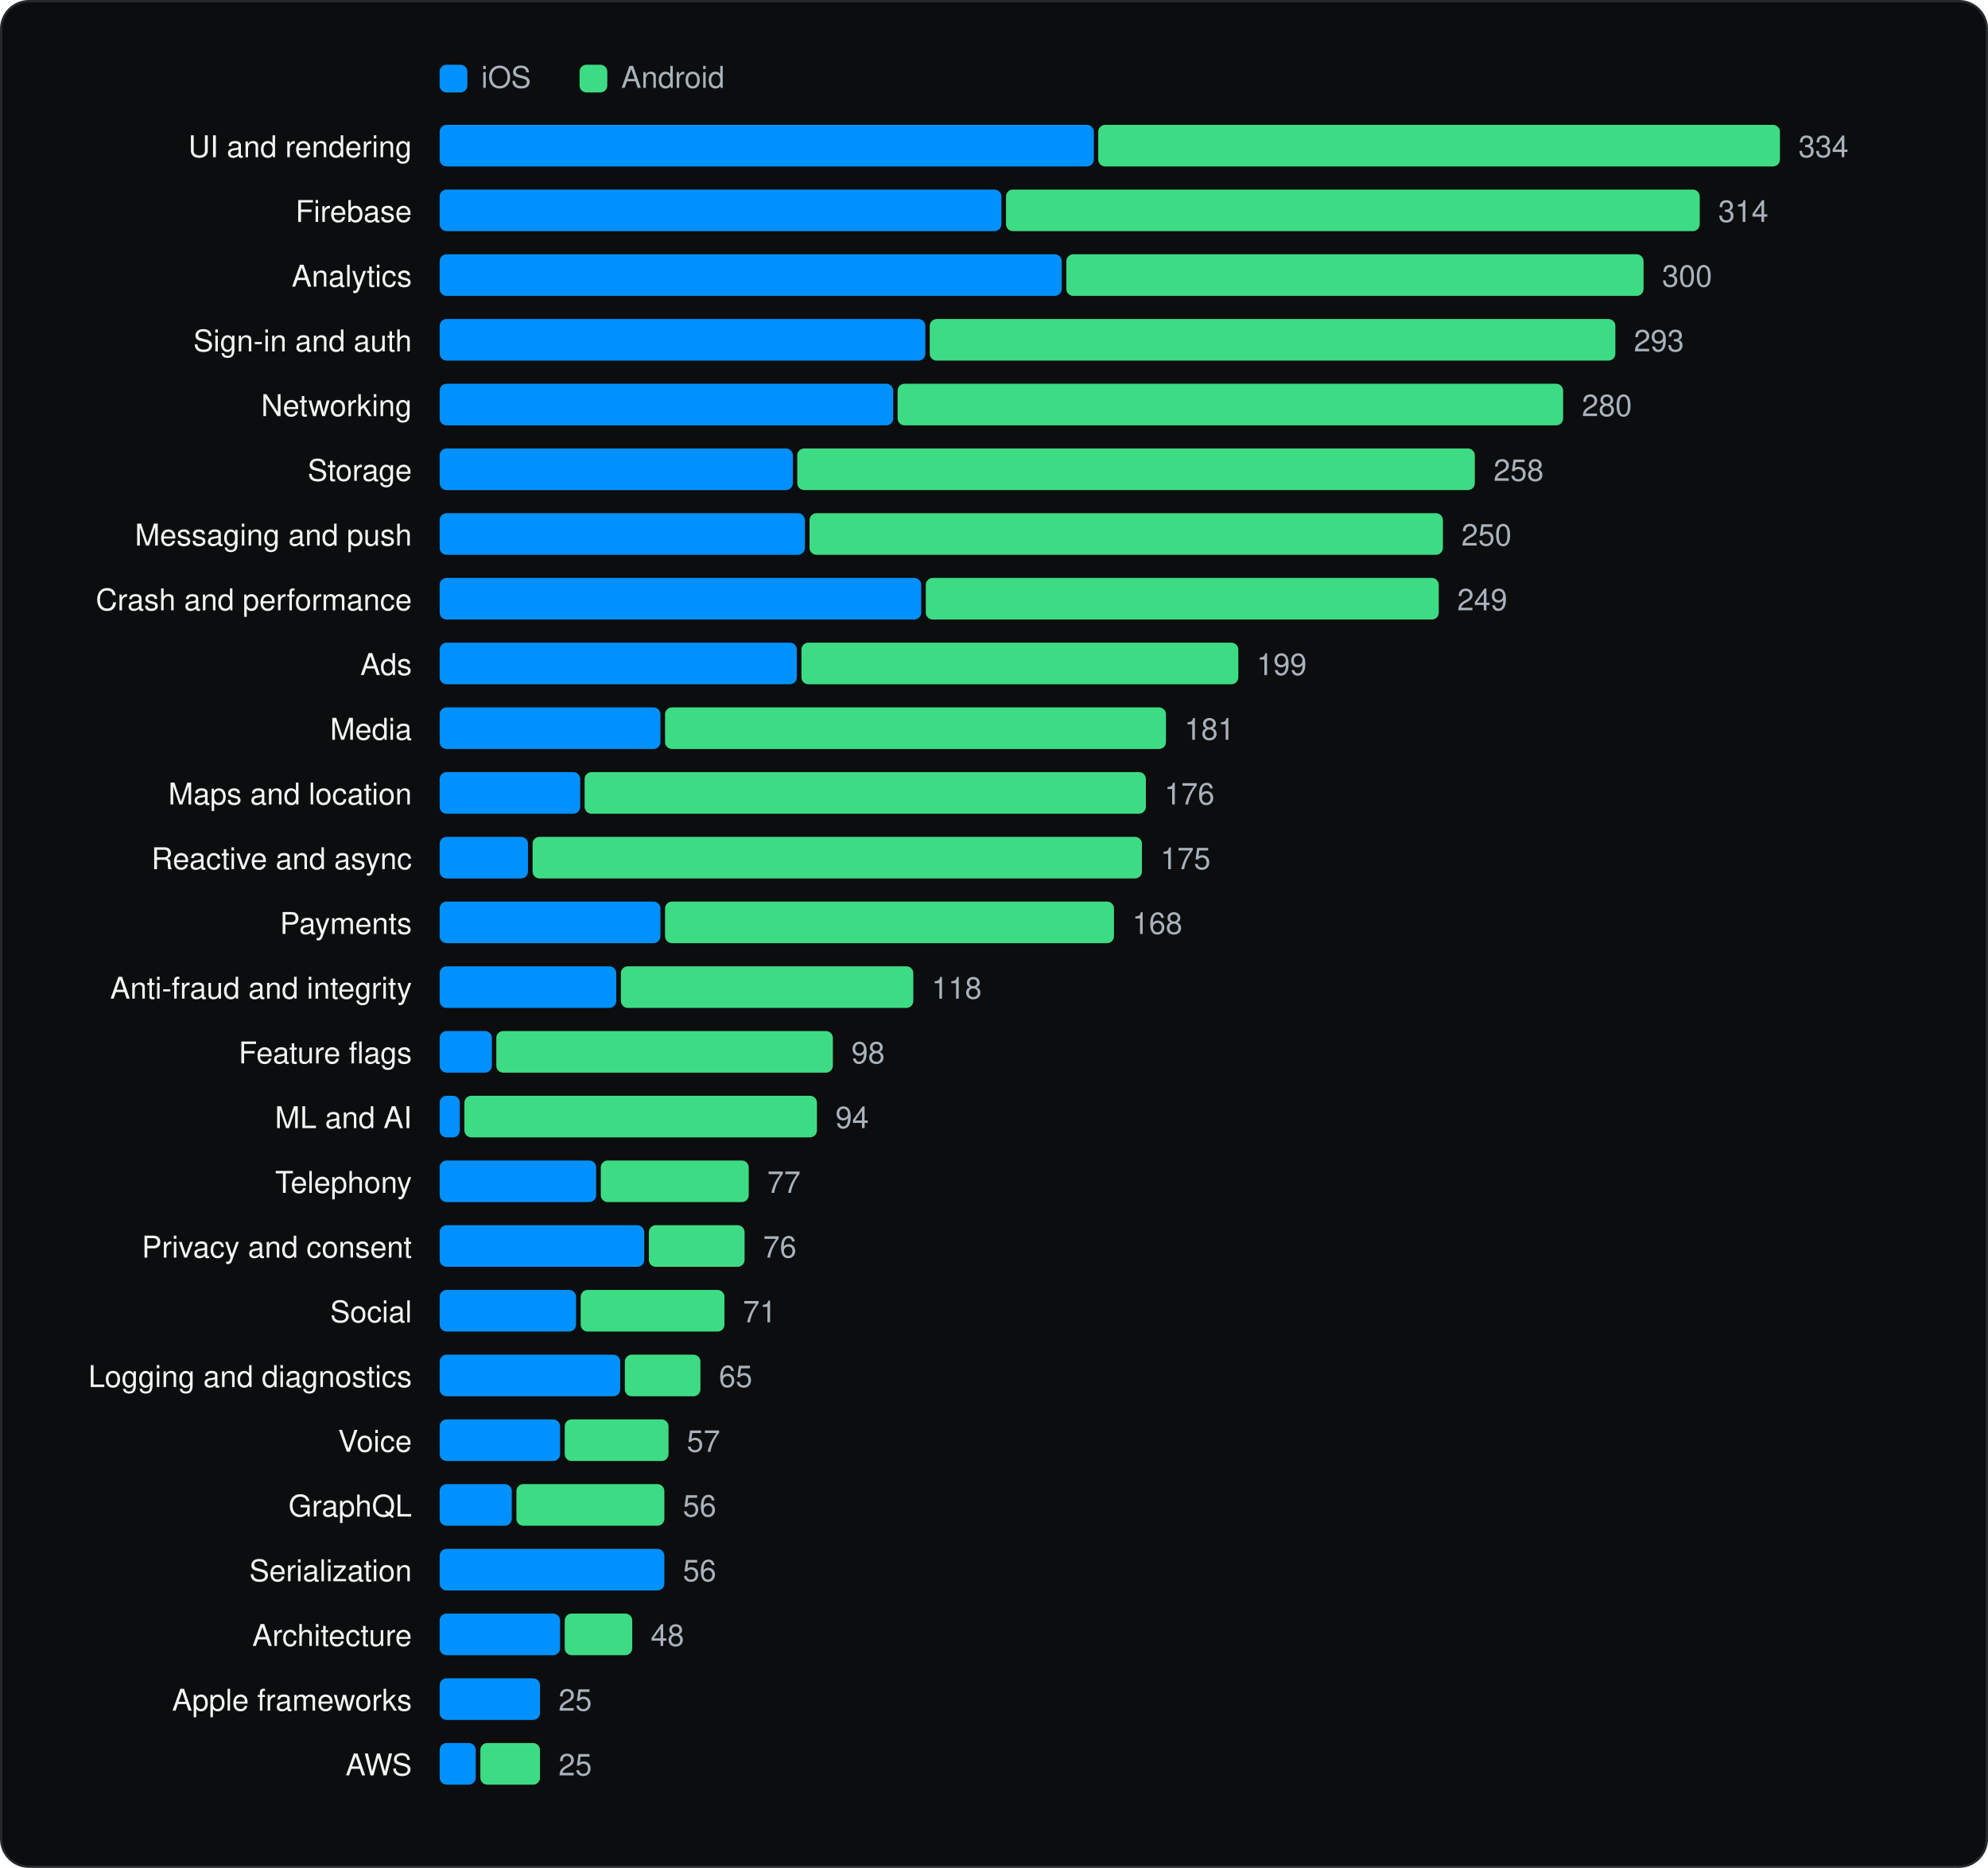
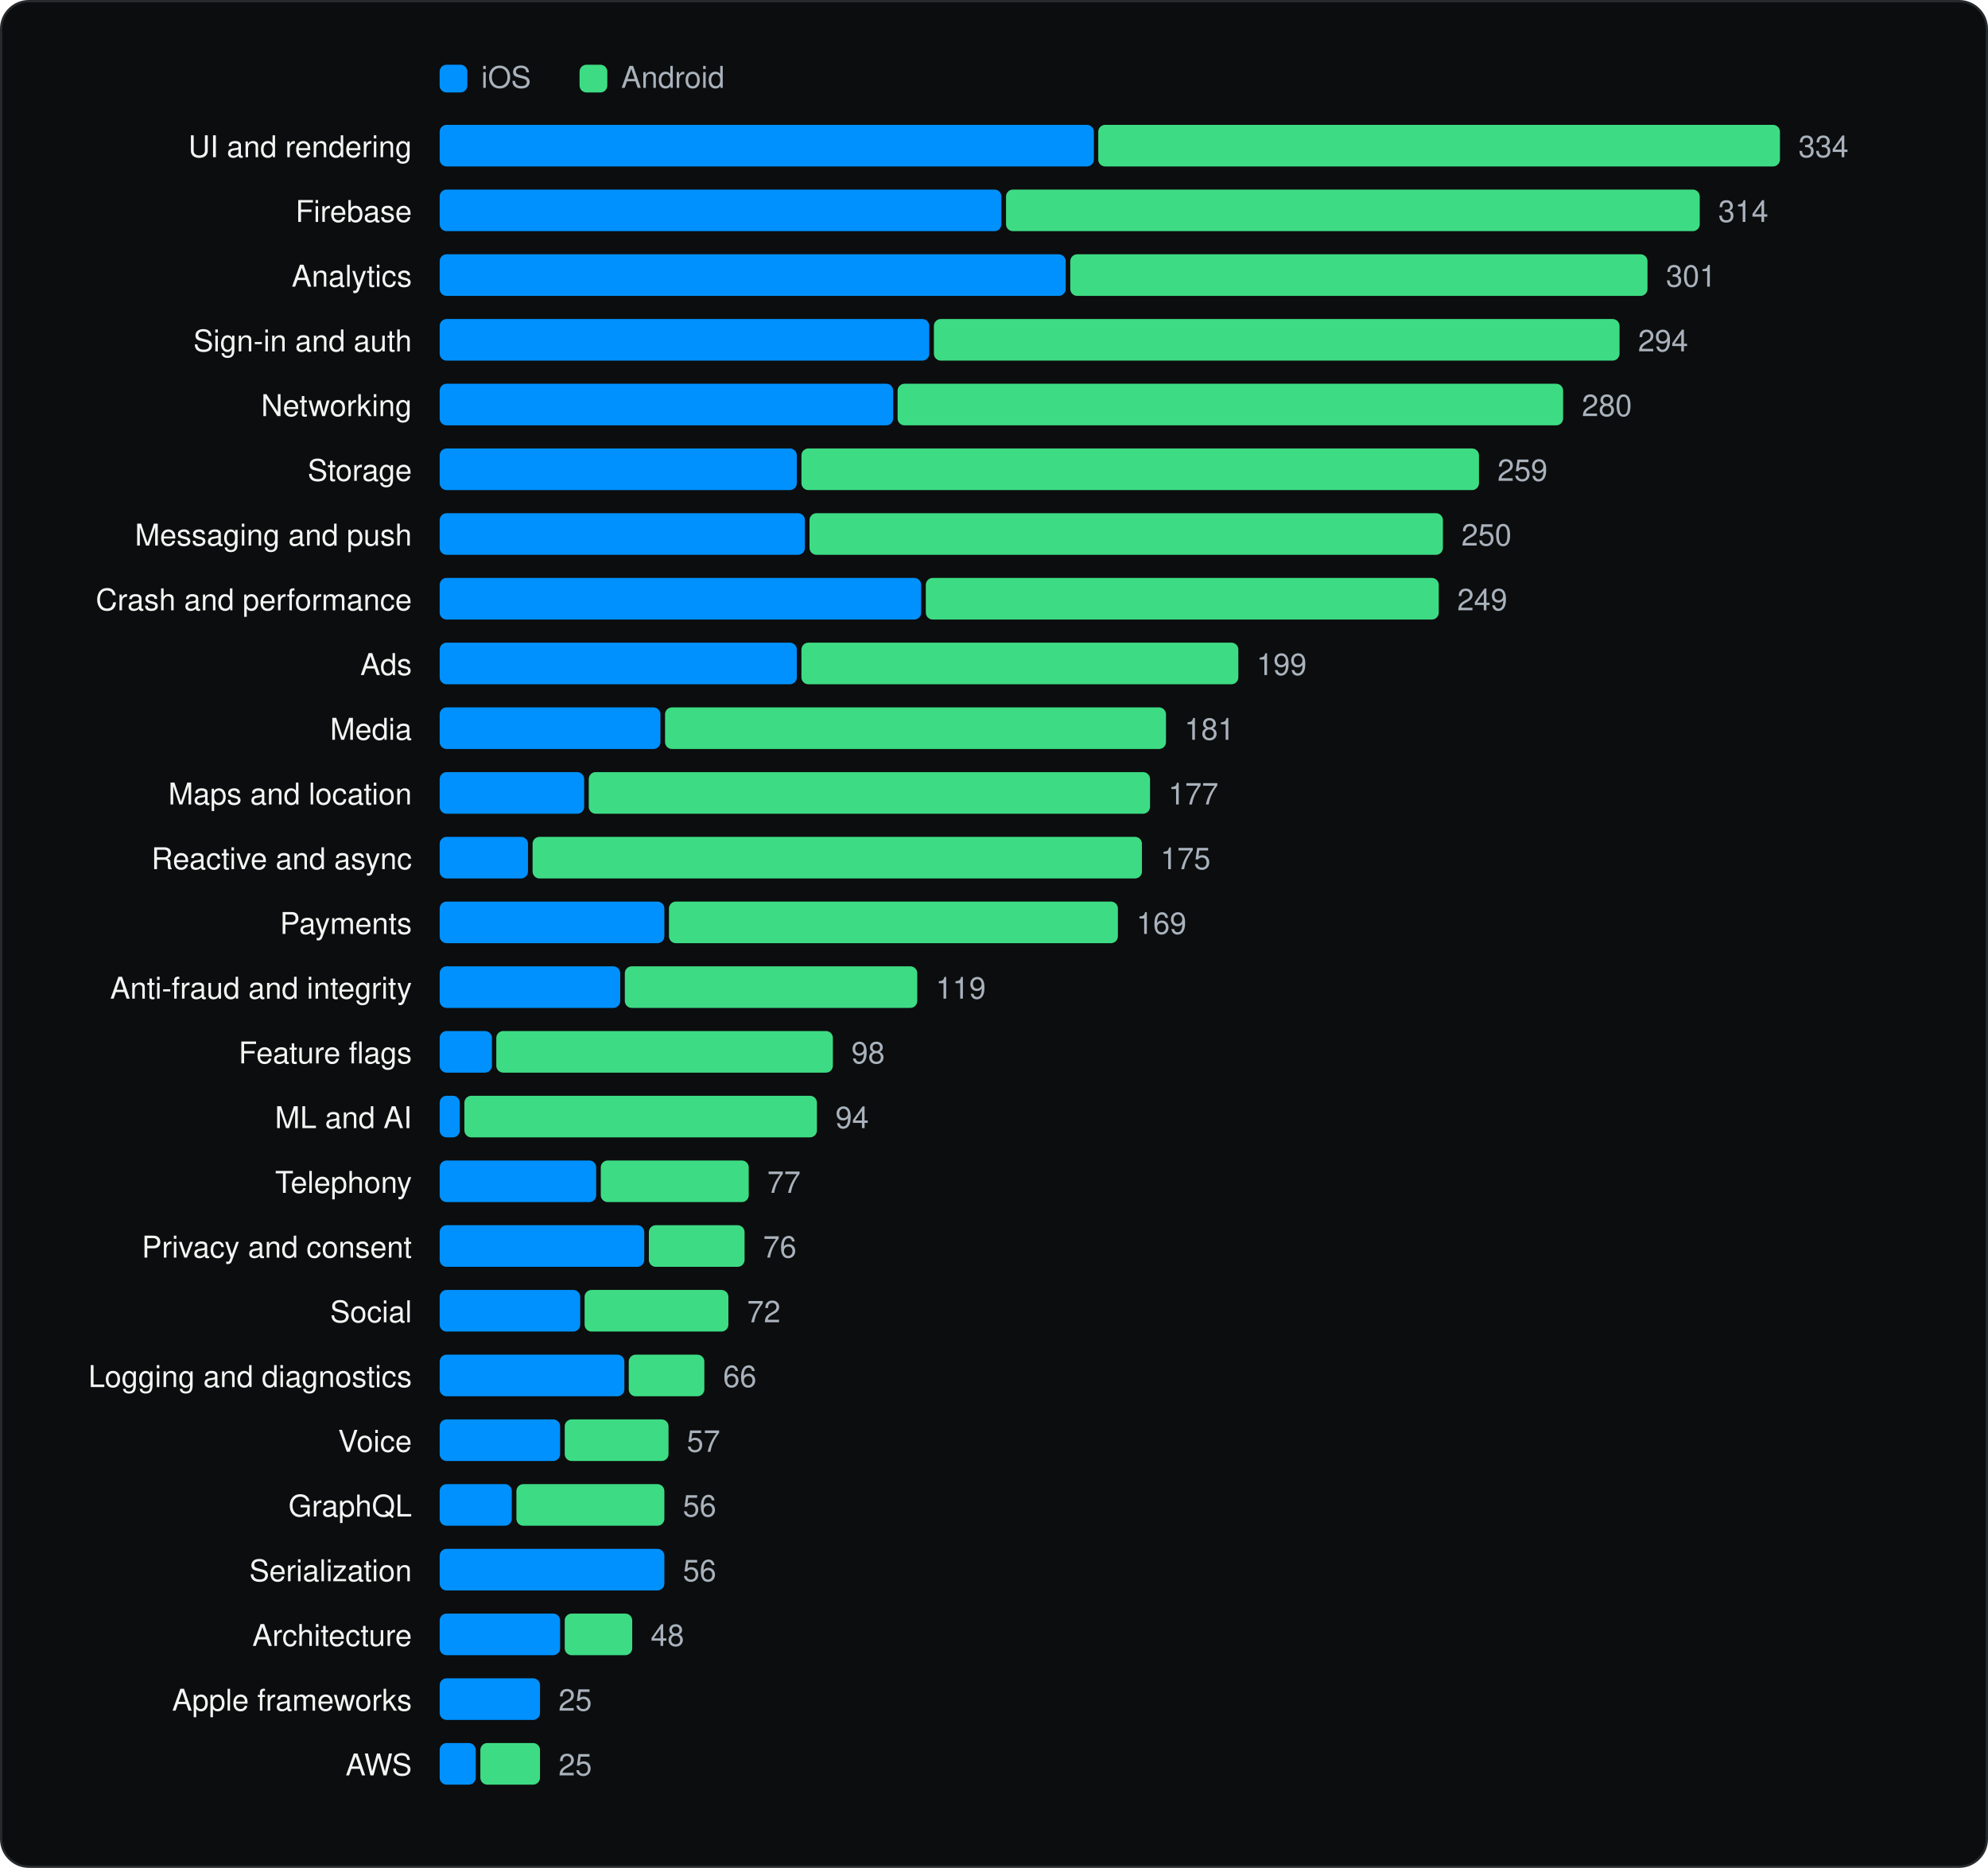
<svg xmlns="http://www.w3.org/2000/svg" viewBox="0 0 860 808" width="860" height="808" role="img" aria-label="SDK categories" font-family="Geist, -apple-system, BlinkMacSystemFont, 'Segoe UI', Helvetica, Arial, sans-serif">
  <rect x="0.5" y="0.5" width="859" height="807" rx="12" fill="#0C0D0E" stroke="#262A2D" />
  <g transform="translate(20 20)">
    <rect x="170.18" y="8" width="12" height="12" rx="3" fill="#0091FF" />
    <text x="188.18" y="18" font-size="13" fill="#A9B2BC">iOS</text>
    <rect x="230.72" y="8" width="12" height="12" rx="3" fill="#3DDC84" />
    <text x="248.72" y="18" font-size="13" fill="#A9B2BC">Android</text>
    <text x="158.18" y="48" font-size="13" text-anchor="end" fill="#F1F6F3">UI and rendering</text>
    <rect x="170.2" y="34" width="283.0" height="18" rx="3" fill="#0091FF" />
    <rect x="455.1" y="34" width="294.9" height="18" rx="3" fill="#3DDC84" />
    <text x="758.0" y="48" font-size="13" fill="#A9B2BC">334</text>
    <text x="158.18" y="76" font-size="13" text-anchor="end" fill="#F1F6F3">Firebase</text>
    <rect x="170.2" y="62" width="243.0" height="18" rx="3" fill="#0091FF" />
    <rect x="415.2" y="62" width="300.1" height="18" rx="3" fill="#3DDC84" />
    <text x="723.3" y="76" font-size="13" fill="#A9B2BC">314</text>
    <text x="158.18" y="104" font-size="13" text-anchor="end" fill="#F1F6F3">Analytics</text>
-     <rect x="170.2" y="90" width="269.1" height="18" rx="3" fill="#0091FF" />
-     <rect x="441.3" y="90" width="249.7" height="18" rx="3" fill="#3DDC84" />
-     <text x="699.0" y="104" font-size="13" fill="#A9B2BC">300</text>
+     <rect x="170.2" y="90" width="270.8" height="18" rx="3" fill="#0091FF" />
+     <rect x="443.0" y="90" width="249.7" height="18" rx="3" fill="#3DDC84" />
+     <text x="700.7" y="104" font-size="13" fill="#A9B2BC">301</text>
    <text x="158.18" y="132" font-size="13" text-anchor="end" fill="#F1F6F3">Sign-in and auth</text>
-     <rect x="170.2" y="118" width="210.1" height="18" rx="3" fill="#0091FF" />
-     <rect x="382.2" y="118" width="296.6" height="18" rx="3" fill="#3DDC84" />
-     <text x="686.8" y="132" font-size="13" fill="#A9B2BC">293</text>
+     <rect x="170.2" y="118" width="211.8" height="18" rx="3" fill="#0091FF" />
+     <rect x="384.0" y="118" width="296.6" height="18" rx="3" fill="#3DDC84" />
+     <text x="688.6" y="132" font-size="13" fill="#A9B2BC">294</text>
    <text x="158.18" y="160" font-size="13" text-anchor="end" fill="#F1F6F3">Networking</text>
    <rect x="170.2" y="146" width="196.2" height="18" rx="3" fill="#0091FF" />
    <rect x="368.3" y="146" width="287.9" height="18" rx="3" fill="#3DDC84" />
    <text x="664.3" y="160" font-size="13" fill="#A9B2BC">280</text>
    <text x="158.18" y="188" font-size="13" text-anchor="end" fill="#F1F6F3">Storage</text>
-     <rect x="170.2" y="174" width="152.8" height="18" rx="3" fill="#0091FF" />
-     <rect x="324.9" y="174" width="293.1" height="18" rx="3" fill="#3DDC84" />
-     <text x="626.1" y="188" font-size="13" fill="#A9B2BC">258</text>
+     <rect x="170.2" y="174" width="154.5" height="18" rx="3" fill="#0091FF" />
+     <rect x="326.7" y="174" width="293.1" height="18" rx="3" fill="#3DDC84" />
+     <text x="627.8" y="188" font-size="13" fill="#A9B2BC">259</text>
    <text x="158.18" y="216" font-size="13" text-anchor="end" fill="#F1F6F3">Messaging and push</text>
    <rect x="170.2" y="202" width="158.0" height="18" rx="3" fill="#0091FF" />
    <rect x="330.2" y="202" width="274.0" height="18" rx="3" fill="#3DDC84" />
    <text x="612.2" y="216" font-size="13" fill="#A9B2BC">250</text>
    <text x="158.18" y="244" font-size="13" text-anchor="end" fill="#F1F6F3">Crash and performance</text>
    <rect x="170.2" y="230" width="208.3" height="18" rx="3" fill="#0091FF" />
    <rect x="380.5" y="230" width="221.9" height="18" rx="3" fill="#3DDC84" />
    <text x="610.4" y="244" font-size="13" fill="#A9B2BC">249</text>
    <text x="158.18" y="272" font-size="13" text-anchor="end" fill="#F1F6F3">Ads</text>
    <rect x="170.2" y="258" width="154.5" height="18" rx="3" fill="#0091FF" />
    <rect x="326.7" y="258" width="189.0" height="18" rx="3" fill="#3DDC84" />
    <text x="523.6" y="272" font-size="13" fill="#A9B2BC">199</text>
    <text x="158.18" y="300" font-size="13" text-anchor="end" fill="#F1F6F3">Media</text>
    <rect x="170.2" y="286" width="95.5" height="18" rx="3" fill="#0091FF" />
    <rect x="267.7" y="286" width="216.7" height="18" rx="3" fill="#3DDC84" />
    <text x="492.4" y="300" font-size="13" fill="#A9B2BC">181</text>
    <text x="158.18" y="328" font-size="13" text-anchor="end" fill="#F1F6F3">Maps and location</text>
-     <rect x="170.2" y="314" width="60.8" height="18" rx="3" fill="#0091FF" />
-     <rect x="232.9" y="314" width="242.8" height="18" rx="3" fill="#3DDC84" />
-     <text x="483.7" y="328" font-size="13" fill="#A9B2BC">176</text>
+     <rect x="170.2" y="314" width="62.5" height="18" rx="3" fill="#0091FF" />
+     <rect x="234.7" y="314" width="242.8" height="18" rx="3" fill="#3DDC84" />
+     <text x="485.4" y="328" font-size="13" fill="#A9B2BC">177</text>
    <text x="158.18" y="356" font-size="13" text-anchor="end" fill="#F1F6F3">Reactive and async</text>
    <rect x="170.2" y="342" width="38.2" height="18" rx="3" fill="#0091FF" />
    <rect x="210.4" y="342" width="263.6" height="18" rx="3" fill="#3DDC84" />
    <text x="482.0" y="356" font-size="13" fill="#A9B2BC">175</text>
    <text x="158.18" y="384" font-size="13" text-anchor="end" fill="#F1F6F3">Payments</text>
-     <rect x="170.2" y="370" width="95.5" height="18" rx="3" fill="#0091FF" />
-     <rect x="267.7" y="370" width="194.2" height="18" rx="3" fill="#3DDC84" />
-     <text x="469.8" y="384" font-size="13" fill="#A9B2BC">168</text>
+     <rect x="170.2" y="370" width="97.2" height="18" rx="3" fill="#0091FF" />
+     <rect x="269.4" y="370" width="194.2" height="18" rx="3" fill="#3DDC84" />
+     <text x="471.6" y="384" font-size="13" fill="#A9B2BC">169</text>
    <text x="158.18" y="412" font-size="13" text-anchor="end" fill="#F1F6F3">Anti-fraud and integrity</text>
-     <rect x="170.2" y="398" width="76.4" height="18" rx="3" fill="#0091FF" />
-     <rect x="248.6" y="398" width="126.5" height="18" rx="3" fill="#3DDC84" />
-     <text x="383.0" y="412" font-size="13" fill="#A9B2BC">118</text>
+     <rect x="170.2" y="398" width="78.1" height="18" rx="3" fill="#0091FF" />
+     <rect x="250.3" y="398" width="126.5" height="18" rx="3" fill="#3DDC84" />
+     <text x="384.8" y="412" font-size="13" fill="#A9B2BC">119</text>
    <text x="158.18" y="440" font-size="13" text-anchor="end" fill="#F1F6F3">Feature flags</text>
    <rect x="170.2" y="426" width="22.6" height="18" rx="3" fill="#0091FF" />
    <rect x="194.7" y="426" width="145.6" height="18" rx="3" fill="#3DDC84" />
    <text x="348.3" y="440" font-size="13" fill="#A9B2BC">98</text>
    <text x="158.18" y="468" font-size="13" text-anchor="end" fill="#F1F6F3">ML and AI</text>
    <rect x="170.2" y="454" width="8.7" height="18" rx="3" fill="#0091FF" />
    <rect x="180.9" y="454" width="152.5" height="18" rx="3" fill="#3DDC84" />
    <text x="341.4" y="468" font-size="13" fill="#A9B2BC">94</text>
    <text x="158.18" y="496" font-size="13" text-anchor="end" fill="#F1F6F3">Telephony</text>
    <rect x="170.2" y="482" width="67.7" height="18" rx="3" fill="#0091FF" />
    <rect x="239.9" y="482" width="64.0" height="18" rx="3" fill="#3DDC84" />
    <text x="311.9" y="496" font-size="13" fill="#A9B2BC">77</text>
    <text x="158.18" y="524" font-size="13" text-anchor="end" fill="#F1F6F3">Privacy and consent</text>
    <rect x="170.2" y="510" width="88.5" height="18" rx="3" fill="#0091FF" />
    <rect x="260.7" y="510" width="41.4" height="18" rx="3" fill="#3DDC84" />
    <text x="310.1" y="524" font-size="13" fill="#A9B2BC">76</text>
    <text x="158.18" y="552" font-size="13" text-anchor="end" fill="#F1F6F3">Social</text>
-     <rect x="170.2" y="538" width="59.0" height="18" rx="3" fill="#0091FF" />
-     <rect x="231.2" y="538" width="62.2" height="18" rx="3" fill="#3DDC84" />
-     <text x="301.4" y="552" font-size="13" fill="#A9B2BC">71</text>
+     <rect x="170.2" y="538" width="60.8" height="18" rx="3" fill="#0091FF" />
+     <rect x="232.9" y="538" width="62.2" height="18" rx="3" fill="#3DDC84" />
+     <text x="303.2" y="552" font-size="13" fill="#A9B2BC">72</text>
    <text x="158.18" y="580" font-size="13" text-anchor="end" fill="#F1F6F3">Logging and diagnostics</text>
-     <rect x="170.2" y="566" width="78.1" height="18" rx="3" fill="#0091FF" />
-     <rect x="250.3" y="566" width="32.7" height="18" rx="3" fill="#3DDC84" />
-     <text x="291.0" y="580" font-size="13" fill="#A9B2BC">65</text>
+     <rect x="170.2" y="566" width="79.9" height="18" rx="3" fill="#0091FF" />
+     <rect x="252.0" y="566" width="32.7" height="18" rx="3" fill="#3DDC84" />
+     <text x="292.8" y="580" font-size="13" fill="#A9B2BC">66</text>
    <text x="158.18" y="608" font-size="13" text-anchor="end" fill="#F1F6F3">Voice</text>
    <rect x="170.2" y="594" width="52.1" height="18" rx="3" fill="#0091FF" />
    <rect x="224.3" y="594" width="44.9" height="18" rx="3" fill="#3DDC84" />
    <text x="277.1" y="608" font-size="13" fill="#A9B2BC">57</text>
    <text x="158.18" y="636" font-size="13" text-anchor="end" fill="#F1F6F3">GraphQL</text>
    <rect x="170.2" y="622" width="31.2" height="18" rx="3" fill="#0091FF" />
    <rect x="203.4" y="622" width="64.0" height="18" rx="3" fill="#3DDC84" />
    <text x="275.4" y="636" font-size="13" fill="#A9B2BC">56</text>
    <text x="158.18" y="664" font-size="13" text-anchor="end" fill="#F1F6F3">Serialization</text>
    <rect x="170.2" y="650" width="97.2" height="18" rx="3" fill="#0091FF" />
    <text x="275.4" y="664" font-size="13" fill="#A9B2BC">56</text>
    <text x="158.18" y="692" font-size="13" text-anchor="end" fill="#F1F6F3">Architecture</text>
    <rect x="170.2" y="678" width="52.1" height="18" rx="3" fill="#0091FF" />
    <rect x="224.3" y="678" width="29.2" height="18" rx="3" fill="#3DDC84" />
    <text x="261.5" y="692" font-size="13" fill="#A9B2BC">48</text>
    <text x="158.18" y="720" font-size="13" text-anchor="end" fill="#F1F6F3">Apple frameworks</text>
    <rect x="170.2" y="706" width="43.4" height="18" rx="3" fill="#0091FF" />
    <text x="221.6" y="720" font-size="13" fill="#A9B2BC">25</text>
    <text x="158.18" y="748" font-size="13" text-anchor="end" fill="#F1F6F3">AWS</text>
    <rect x="170.2" y="734" width="15.6" height="18" rx="3" fill="#0091FF" />
    <rect x="187.8" y="734" width="25.8" height="18" rx="3" fill="#3DDC84" />
    <text x="221.6" y="748" font-size="13" fill="#A9B2BC">25</text>
  </g>
</svg>
